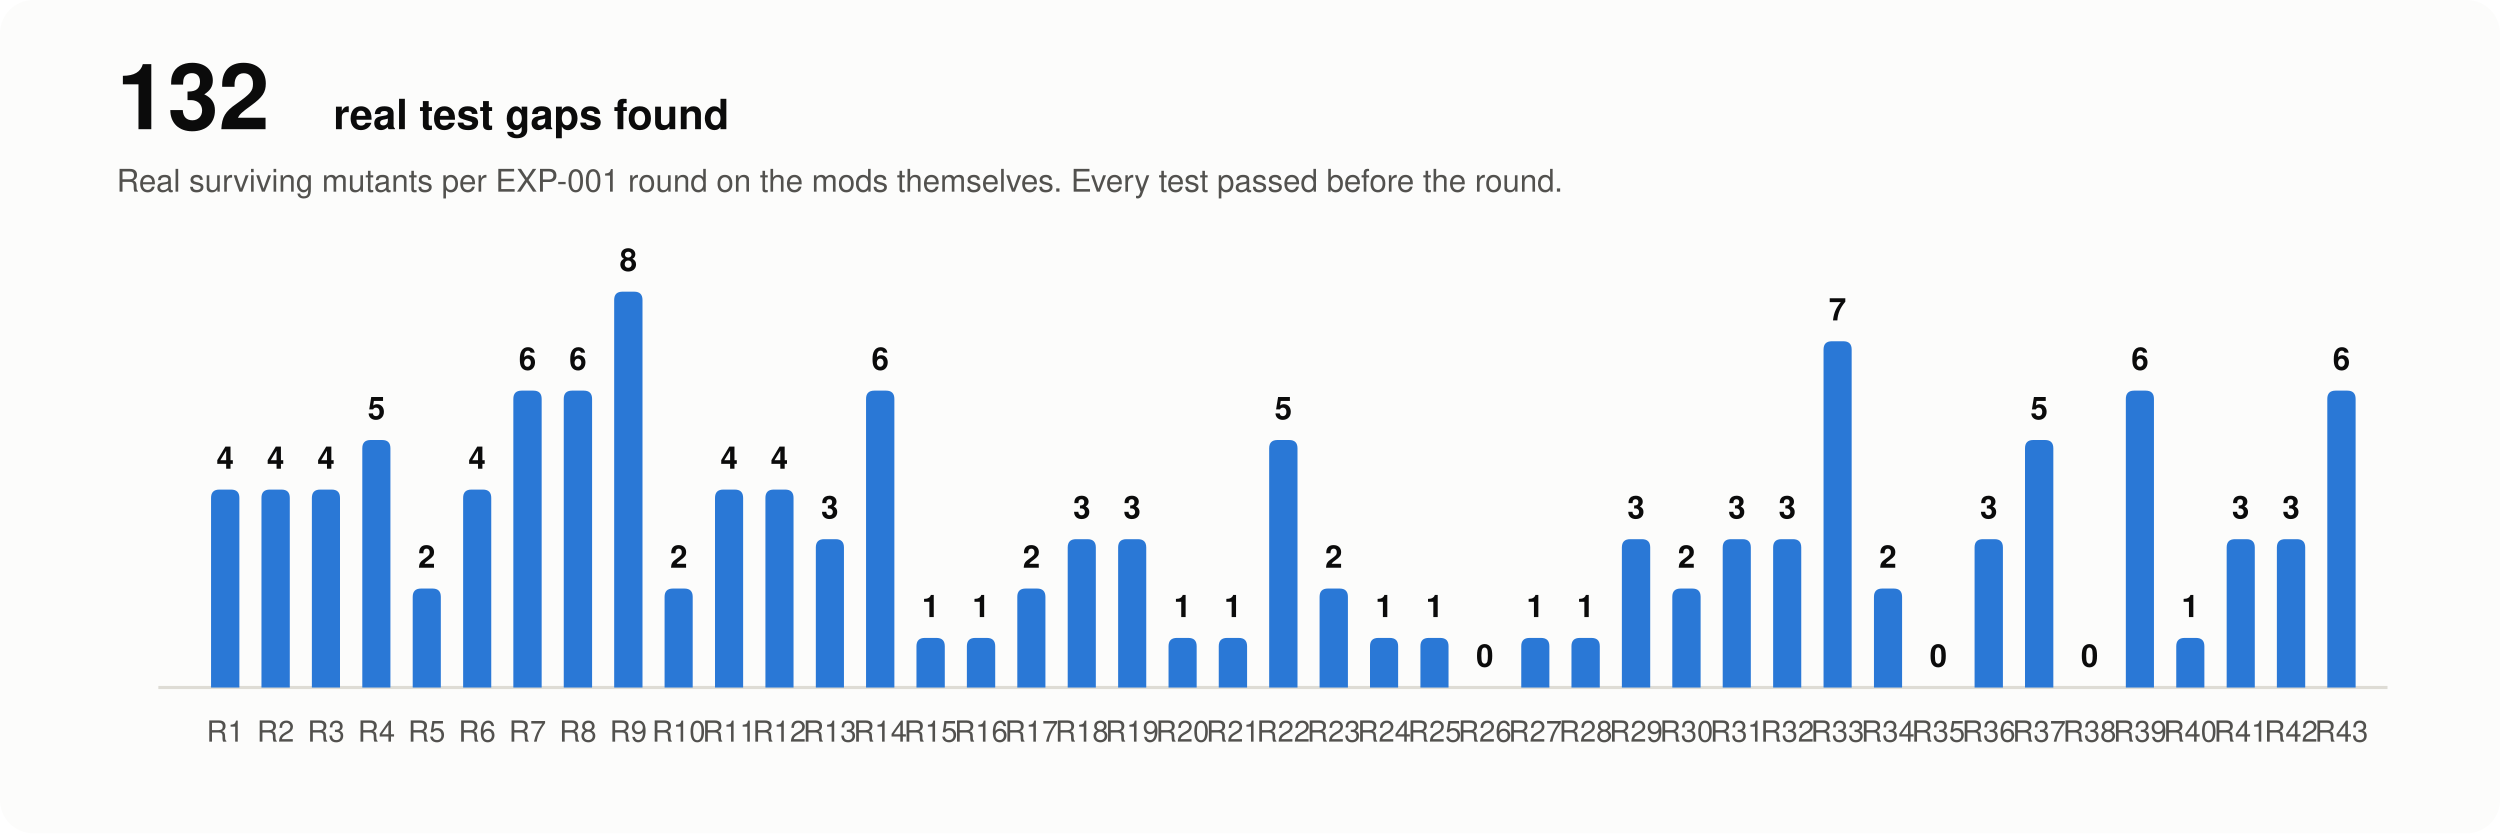
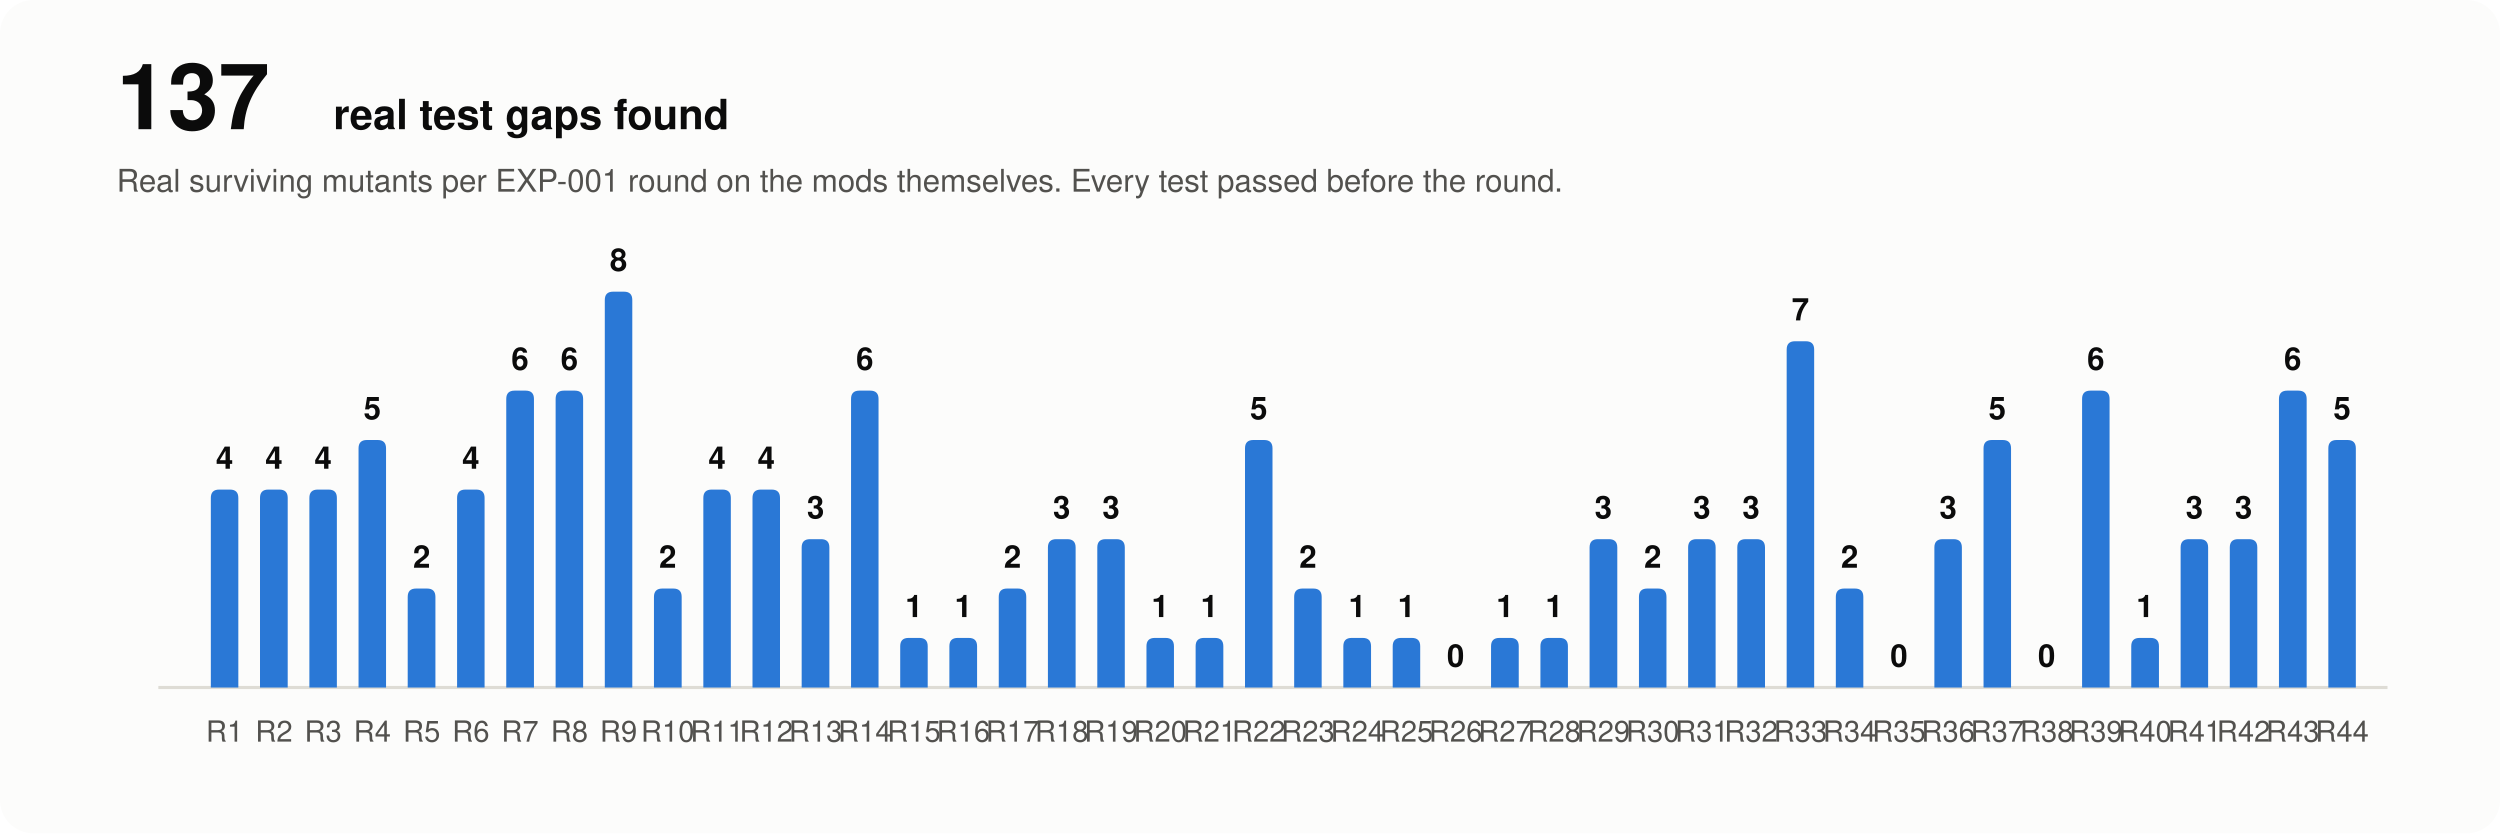
- <svg xmlns="http://www.w3.org/2000/svg" viewBox="0 0 1200 400" width="1200" height="400" role="img" aria-label="132 real test gaps found in 43 rounds" font-family="ui-sans-serif, -apple-system, 'Segoe UI', Helvetica, Arial, sans-serif">
+ <svg xmlns="http://www.w3.org/2000/svg" viewBox="0 0 1200 400" width="1200" height="400" role="img" aria-label="137 real test gaps found in 44 rounds" font-family="ui-sans-serif, -apple-system, 'Segoe UI', Helvetica, Arial, sans-serif">
  <style>
  .sup { fill: #fcfcfb; } .sup2 { fill: #f3f2ef; } .borda { stroke: #dedcd5; }
  .t1 { fill: #0b0b0b; } .t2 { fill: #52514e; } .t3 { fill: #8a887f; }
  .ac { fill: #2a78d6; } .acs { stroke: #2a78d6; } .acf { fill: #e8f1fb; }
  .ok { fill: #0f7a3d; } .okf { fill: #e3f3e8; }
  @media (prefers-color-scheme: dark) {
    .sup { fill: #1a1a19; } .sup2 { fill: #232322; } .borda { stroke: #3a3936; }
    .t1 { fill: #f0efec; } .t2 { fill: #c3c2b7; } .t3 { fill: #8f8d84; }
    .ac { fill: #3987e5; } .acs { stroke: #3987e5; } .acf { fill: #1d2c40; }
    .ok { fill: #4cc27a; } .okf { fill: #16301f; }
  }
  @media (prefers-reduced-motion: reduce) { * { animation: none !important; } }

  .barra { transform-box: fill-box; transform-origin: bottom; animation: cresce 1.1s cubic-bezier(.2,.8,.2,1); }
  @keyframes cresce { from { transform: scaleY(0); } to { transform: scaleY(1); } }
</style>
  <rect width="1200" height="400" rx="16" class="sup" />
-   <text x="56" y="62" font-size="44" font-weight="800" class="t1">132</text>
+   <text x="56" y="62" font-size="44" font-weight="800" class="t1">137</text>
  <text x="160" y="62" font-size="20" font-weight="700" class="t1">real test gaps found</text>
  <text x="56" y="92" font-size="15" class="t2">Real surviving mutants per EXP-001 round on the mods themselves. Every test passed before the round.</text>
  <line x1="76" y1="330" x2="1146" y2="330" class="borda" stroke-width="1.5" />
  <g class="barra">
-     <path d="M101.3,330 L101.3,239.0 Q101.3,235.0 105.3,235.0 L110.9,235.0 Q114.9,235.0 114.9,239.0 L114.9,330 Z" class="ac" />
-   </g>
-   <text x="108.1" y="225.0" font-size="15" font-weight="700" class="t1" text-anchor="middle">4</text>
-   <text x="108.1" y="356" font-size="14" class="t2" text-anchor="middle">R1</text>
-   <g class="barra">
-     <path d="M125.5,330 L125.5,239.0 Q125.5,235.0 129.5,235.0 L135.1,235.0 Q139.1,235.0 139.1,239.0 L139.1,330 Z" class="ac" />
-   </g>
-   <text x="132.3" y="225.0" font-size="15" font-weight="700" class="t1" text-anchor="middle">4</text>
-   <text x="132.3" y="356" font-size="14" class="t2" text-anchor="middle">R2</text>
-   <g class="barra">
-     <path d="M149.7,330 L149.7,239.0 Q149.7,235.0 153.7,235.0 L159.2,235.0 Q163.2,235.0 163.2,239.0 L163.2,330 Z" class="ac" />
-   </g>
-   <text x="156.5" y="225.0" font-size="15" font-weight="700" class="t1" text-anchor="middle">4</text>
-   <text x="156.5" y="356" font-size="14" class="t2" text-anchor="middle">R3</text>
-   <g class="barra">
-     <path d="M173.9,330 L173.9,215.2 Q173.9,211.2 177.9,211.2 L183.4,211.2 Q187.4,211.2 187.4,215.2 L187.4,330 Z" class="ac" />
-   </g>
-   <text x="180.7" y="201.2" font-size="15" font-weight="700" class="t1" text-anchor="middle">5</text>
-   <text x="180.7" y="356" font-size="14" class="t2" text-anchor="middle">R4</text>
-   <g class="barra">
-     <path d="M198.1,330 L198.1,286.5 Q198.1,282.5 202.1,282.5 L207.6,282.5 Q211.6,282.5 211.6,286.5 L211.6,330 Z" class="ac" />
-   </g>
-   <text x="204.8" y="272.5" font-size="15" font-weight="700" class="t1" text-anchor="middle">2</text>
-   <text x="204.8" y="356" font-size="14" class="t2" text-anchor="middle">R5</text>
-   <g class="barra">
-     <path d="M222.3,330 L222.3,239.0 Q222.3,235.0 226.3,235.0 L231.8,235.0 Q235.8,235.0 235.8,239.0 L235.8,330 Z" class="ac" />
-   </g>
-   <text x="229.0" y="225.0" font-size="15" font-weight="700" class="t1" text-anchor="middle">4</text>
-   <text x="229.0" y="356" font-size="14" class="t2" text-anchor="middle">R6</text>
-   <g class="barra">
-     <path d="M246.4,330 L246.4,191.5 Q246.4,187.5 250.4,187.5 L256.0,187.5 Q260.0,187.5 260.0,191.5 L260.0,330 Z" class="ac" />
-   </g>
-   <text x="253.2" y="177.5" font-size="15" font-weight="700" class="t1" text-anchor="middle">6</text>
-   <text x="253.2" y="356" font-size="14" class="t2" text-anchor="middle">R7</text>
-   <g class="barra">
-     <path d="M270.6,330 L270.6,191.5 Q270.6,187.5 274.6,187.5 L280.2,187.5 Q284.2,187.5 284.2,191.5 L284.2,330 Z" class="ac" />
-   </g>
-   <text x="277.4" y="177.5" font-size="15" font-weight="700" class="t1" text-anchor="middle">6</text>
-   <text x="277.4" y="356" font-size="14" class="t2" text-anchor="middle">R8</text>
-   <g class="barra">
-     <path d="M294.8,330 L294.8,144.0 Q294.8,140.0 298.8,140.0 L304.4,140.0 Q308.4,140.0 308.4,144.0 L308.4,330 Z" class="ac" />
-   </g>
-   <text x="301.6" y="130.0" font-size="15" font-weight="700" class="t1" text-anchor="middle">8</text>
-   <text x="301.6" y="356" font-size="14" class="t2" text-anchor="middle">R9</text>
-   <g class="barra">
-     <path d="M319.0,330 L319.0,286.5 Q319.0,282.5 323.0,282.5 L328.5,282.5 Q332.5,282.5 332.5,286.5 L332.5,330 Z" class="ac" />
-   </g>
-   <text x="325.8" y="272.5" font-size="15" font-weight="700" class="t1" text-anchor="middle">2</text>
-   <text x="325.8" y="356" font-size="14" class="t2" text-anchor="middle">R10</text>
-   <g class="barra">
-     <path d="M343.2,330 L343.2,239.0 Q343.2,235.0 347.2,235.0 L352.7,235.0 Q356.7,235.0 356.7,239.0 L356.7,330 Z" class="ac" />
-   </g>
-   <text x="350.0" y="225.0" font-size="15" font-weight="700" class="t1" text-anchor="middle">4</text>
-   <text x="350.0" y="356" font-size="14" class="t2" text-anchor="middle">R11</text>
-   <g class="barra">
-     <path d="M367.4,330 L367.4,239.0 Q367.4,235.0 371.4,235.0 L376.9,235.0 Q380.9,235.0 380.9,239.0 L380.9,330 Z" class="ac" />
-   </g>
-   <text x="374.1" y="225.0" font-size="15" font-weight="700" class="t1" text-anchor="middle">4</text>
-   <text x="374.1" y="356" font-size="14" class="t2" text-anchor="middle">R12</text>
-   <g class="barra">
-     <path d="M391.6,330 L391.6,262.8 Q391.6,258.8 395.6,258.8 L401.1,258.8 Q405.1,258.8 405.1,262.8 L405.1,330 Z" class="ac" />
-   </g>
-   <text x="398.3" y="248.8" font-size="15" font-weight="700" class="t1" text-anchor="middle">3</text>
-   <text x="398.3" y="356" font-size="14" class="t2" text-anchor="middle">R13</text>
-   <g class="barra">
-     <path d="M415.7,330 L415.7,191.5 Q415.7,187.5 419.7,187.5 L425.3,187.5 Q429.3,187.5 429.3,191.5 L429.3,330 Z" class="ac" />
-   </g>
-   <text x="422.5" y="177.5" font-size="15" font-weight="700" class="t1" text-anchor="middle">6</text>
-   <text x="422.5" y="356" font-size="14" class="t2" text-anchor="middle">R14</text>
-   <g class="barra">
-     <path d="M439.9,330 L439.9,310.2 Q439.9,306.2 443.9,306.2 L449.5,306.2 Q453.5,306.2 453.5,310.2 L453.5,330 Z" class="ac" />
-   </g>
-   <text x="446.7" y="296.2" font-size="15" font-weight="700" class="t1" text-anchor="middle">1</text>
-   <text x="446.7" y="356" font-size="14" class="t2" text-anchor="middle">R15</text>
-   <g class="barra">
-     <path d="M464.1,330 L464.1,310.2 Q464.1,306.2 468.1,306.2 L473.7,306.2 Q477.7,306.2 477.7,310.2 L477.7,330 Z" class="ac" />
-   </g>
-   <text x="470.9" y="296.2" font-size="15" font-weight="700" class="t1" text-anchor="middle">1</text>
-   <text x="470.9" y="356" font-size="14" class="t2" text-anchor="middle">R16</text>
-   <g class="barra">
-     <path d="M488.3,330 L488.3,286.5 Q488.3,282.5 492.3,282.5 L497.8,282.5 Q501.8,282.5 501.8,286.5 L501.8,330 Z" class="ac" />
-   </g>
-   <text x="495.1" y="272.5" font-size="15" font-weight="700" class="t1" text-anchor="middle">2</text>
-   <text x="495.1" y="356" font-size="14" class="t2" text-anchor="middle">R17</text>
-   <g class="barra">
-     <path d="M512.5,330 L512.5,262.8 Q512.5,258.8 516.5,258.8 L522.0,258.8 Q526.0,258.8 526.0,262.8 L526.0,330 Z" class="ac" />
-   </g>
-   <text x="519.3" y="248.8" font-size="15" font-weight="700" class="t1" text-anchor="middle">3</text>
-   <text x="519.3" y="356" font-size="14" class="t2" text-anchor="middle">R18</text>
-   <g class="barra">
-     <path d="M536.7,330 L536.7,262.8 Q536.7,258.8 540.7,258.8 L546.2,258.8 Q550.2,258.8 550.2,262.8 L550.2,330 Z" class="ac" />
-   </g>
-   <text x="543.4" y="248.8" font-size="15" font-weight="700" class="t1" text-anchor="middle">3</text>
-   <text x="543.4" y="356" font-size="14" class="t2" text-anchor="middle">R19</text>
-   <g class="barra">
-     <path d="M560.9,330 L560.9,310.2 Q560.9,306.2 564.9,306.2 L570.4,306.2 Q574.4,306.2 574.4,310.2 L574.4,330 Z" class="ac" />
-   </g>
-   <text x="567.6" y="296.2" font-size="15" font-weight="700" class="t1" text-anchor="middle">1</text>
-   <text x="567.6" y="356" font-size="14" class="t2" text-anchor="middle">R20</text>
-   <g class="barra">
-     <path d="M585.0,330 L585.0,310.2 Q585.0,306.2 589.0,306.2 L594.6,306.2 Q598.6,306.2 598.6,310.2 L598.6,330 Z" class="ac" />
-   </g>
-   <text x="591.8" y="296.2" font-size="15" font-weight="700" class="t1" text-anchor="middle">1</text>
-   <text x="591.8" y="356" font-size="14" class="t2" text-anchor="middle">R21</text>
-   <g class="barra">
-     <path d="M609.2,330 L609.2,215.2 Q609.2,211.2 613.2,211.2 L618.8,211.2 Q622.8,211.2 622.8,215.2 L622.8,330 Z" class="ac" />
-   </g>
-   <text x="616.0" y="201.2" font-size="15" font-weight="700" class="t1" text-anchor="middle">5</text>
-   <text x="616.0" y="356" font-size="14" class="t2" text-anchor="middle">R22</text>
-   <g class="barra">
-     <path d="M633.4,330 L633.4,286.5 Q633.4,282.5 637.4,282.5 L643.0,282.5 Q647.0,282.5 647.0,286.5 L647.0,330 Z" class="ac" />
-   </g>
-   <text x="640.2" y="272.5" font-size="15" font-weight="700" class="t1" text-anchor="middle">2</text>
-   <text x="640.2" y="356" font-size="14" class="t2" text-anchor="middle">R23</text>
-   <g class="barra">
-     <path d="M657.6,330 L657.6,310.2 Q657.6,306.2 661.6,306.2 L667.1,306.2 Q671.1,306.2 671.1,310.2 L671.1,330 Z" class="ac" />
-   </g>
-   <text x="664.4" y="296.2" font-size="15" font-weight="700" class="t1" text-anchor="middle">1</text>
-   <text x="664.4" y="356" font-size="14" class="t2" text-anchor="middle">R24</text>
-   <g class="barra">
-     <path d="M681.8,330 L681.8,310.2 Q681.8,306.2 685.8,306.2 L691.3,306.2 Q695.3,306.2 695.3,310.2 L695.3,330 Z" class="ac" />
-   </g>
-   <text x="688.6" y="296.2" font-size="15" font-weight="700" class="t1" text-anchor="middle">1</text>
-   <text x="688.6" y="356" font-size="14" class="t2" text-anchor="middle">R25</text>
-   <g class="barra">
-     <path d="M706.0,330 L706.0,330.0 Q706.0,330.0 706.0,330.0 L719.5,330.0 Q719.5,330.0 719.5,330.0 L719.5,330 Z" class="ac" />
-   </g>
-   <text x="712.7" y="320.0" font-size="15" font-weight="700" class="t1" text-anchor="middle">0</text>
-   <text x="712.7" y="356" font-size="14" class="t2" text-anchor="middle">R26</text>
-   <g class="barra">
-     <path d="M730.2,330 L730.2,310.2 Q730.2,306.2 734.2,306.2 L739.7,306.2 Q743.7,306.2 743.7,310.2 L743.7,330 Z" class="ac" />
-   </g>
-   <text x="736.9" y="296.2" font-size="15" font-weight="700" class="t1" text-anchor="middle">1</text>
-   <text x="736.9" y="356" font-size="14" class="t2" text-anchor="middle">R27</text>
-   <g class="barra">
-     <path d="M754.3,330 L754.3,310.2 Q754.3,306.2 758.3,306.2 L763.9,306.2 Q767.9,306.2 767.9,310.2 L767.9,330 Z" class="ac" />
-   </g>
-   <text x="761.1" y="296.2" font-size="15" font-weight="700" class="t1" text-anchor="middle">1</text>
-   <text x="761.1" y="356" font-size="14" class="t2" text-anchor="middle">R28</text>
-   <g class="barra">
-     <path d="M778.5,330 L778.5,262.8 Q778.5,258.8 782.5,258.8 L788.1,258.8 Q792.1,258.8 792.1,262.8 L792.1,330 Z" class="ac" />
-   </g>
-   <text x="785.3" y="248.8" font-size="15" font-weight="700" class="t1" text-anchor="middle">3</text>
-   <text x="785.3" y="356" font-size="14" class="t2" text-anchor="middle">R29</text>
-   <g class="barra">
-     <path d="M802.7,330 L802.7,286.5 Q802.7,282.5 806.7,282.5 L812.3,282.5 Q816.3,282.5 816.3,286.5 L816.3,330 Z" class="ac" />
-   </g>
-   <text x="809.5" y="272.5" font-size="15" font-weight="700" class="t1" text-anchor="middle">2</text>
-   <text x="809.5" y="356" font-size="14" class="t2" text-anchor="middle">R30</text>
-   <g class="barra">
-     <path d="M826.9,330 L826.9,262.8 Q826.9,258.8 830.9,258.8 L836.4,258.8 Q840.4,258.8 840.4,262.8 L840.4,330 Z" class="ac" />
-   </g>
-   <text x="833.7" y="248.8" font-size="15" font-weight="700" class="t1" text-anchor="middle">3</text>
-   <text x="833.7" y="356" font-size="14" class="t2" text-anchor="middle">R31</text>
-   <g class="barra">
-     <path d="M851.1,330 L851.1,262.8 Q851.1,258.8 855.1,258.8 L860.6,258.8 Q864.6,258.8 864.6,262.8 L864.6,330 Z" class="ac" />
-   </g>
-   <text x="857.9" y="248.8" font-size="15" font-weight="700" class="t1" text-anchor="middle">3</text>
-   <text x="857.9" y="356" font-size="14" class="t2" text-anchor="middle">R32</text>
-   <g class="barra">
-     <path d="M875.3,330 L875.3,167.8 Q875.3,163.8 879.3,163.8 L884.8,163.8 Q888.8,163.8 888.8,167.8 L888.8,330 Z" class="ac" />
-   </g>
-   <text x="882.0" y="153.8" font-size="15" font-weight="700" class="t1" text-anchor="middle">7</text>
-   <text x="882.0" y="356" font-size="14" class="t2" text-anchor="middle">R33</text>
-   <g class="barra">
-     <path d="M899.5,330 L899.5,286.5 Q899.5,282.5 903.5,282.5 L909.0,282.5 Q913.0,282.5 913.0,286.5 L913.0,330 Z" class="ac" />
-   </g>
-   <text x="906.2" y="272.5" font-size="15" font-weight="700" class="t1" text-anchor="middle">2</text>
-   <text x="906.2" y="356" font-size="14" class="t2" text-anchor="middle">R34</text>
-   <g class="barra">
-     <path d="M923.6,330 L923.6,330.0 Q923.6,330.0 923.6,330.0 L937.2,330.0 Q937.2,330.0 937.2,330.0 L937.2,330 Z" class="ac" />
-   </g>
-   <text x="930.4" y="320.0" font-size="15" font-weight="700" class="t1" text-anchor="middle">0</text>
-   <text x="930.4" y="356" font-size="14" class="t2" text-anchor="middle">R35</text>
-   <g class="barra">
-     <path d="M947.8,330 L947.8,262.8 Q947.8,258.8 951.8,258.8 L957.4,258.8 Q961.4,258.8 961.4,262.8 L961.4,330 Z" class="ac" />
-   </g>
-   <text x="954.6" y="248.8" font-size="15" font-weight="700" class="t1" text-anchor="middle">3</text>
-   <text x="954.6" y="356" font-size="14" class="t2" text-anchor="middle">R36</text>
-   <g class="barra">
-     <path d="M972.0,330 L972.0,215.2 Q972.0,211.2 976.0,211.2 L981.6,211.2 Q985.6,211.2 985.6,215.2 L985.6,330 Z" class="ac" />
-   </g>
-   <text x="978.8" y="201.2" font-size="15" font-weight="700" class="t1" text-anchor="middle">5</text>
-   <text x="978.8" y="356" font-size="14" class="t2" text-anchor="middle">R37</text>
-   <g class="barra">
-     <path d="M996.2,330 L996.2,330.0 Q996.2,330.0 996.2,330.0 L1009.7,330.0 Q1009.7,330.0 1009.7,330.0 L1009.7,330 Z" class="ac" />
-   </g>
-   <text x="1003.0" y="320.0" font-size="15" font-weight="700" class="t1" text-anchor="middle">0</text>
-   <text x="1003.0" y="356" font-size="14" class="t2" text-anchor="middle">R38</text>
-   <g class="barra">
-     <path d="M1020.4,330 L1020.4,191.5 Q1020.4,187.5 1024.4,187.5 L1029.9,187.5 Q1033.9,187.5 1033.9,191.5 L1033.9,330 Z" class="ac" />
-   </g>
-   <text x="1027.2" y="177.5" font-size="15" font-weight="700" class="t1" text-anchor="middle">6</text>
-   <text x="1027.2" y="356" font-size="14" class="t2" text-anchor="middle">R39</text>
-   <g class="barra">
-     <path d="M1044.6,330 L1044.6,310.2 Q1044.6,306.2 1048.6,306.2 L1054.1,306.2 Q1058.1,306.2 1058.1,310.2 L1058.1,330 Z" class="ac" />
-   </g>
-   <text x="1051.3" y="296.2" font-size="15" font-weight="700" class="t1" text-anchor="middle">1</text>
-   <text x="1051.3" y="356" font-size="14" class="t2" text-anchor="middle">R40</text>
-   <g class="barra">
-     <path d="M1068.8,330 L1068.8,262.8 Q1068.8,258.8 1072.8,258.8 L1078.3,258.8 Q1082.3,258.8 1082.3,262.8 L1082.3,330 Z" class="ac" />
-   </g>
-   <text x="1075.5" y="248.8" font-size="15" font-weight="700" class="t1" text-anchor="middle">3</text>
-   <text x="1075.5" y="356" font-size="14" class="t2" text-anchor="middle">R41</text>
-   <g class="barra">
-     <path d="M1092.9,330 L1092.9,262.8 Q1092.9,258.8 1096.9,258.8 L1102.5,258.8 Q1106.5,258.8 1106.5,262.8 L1106.5,330 Z" class="ac" />
-   </g>
-   <text x="1099.7" y="248.8" font-size="15" font-weight="700" class="t1" text-anchor="middle">3</text>
-   <text x="1099.7" y="356" font-size="14" class="t2" text-anchor="middle">R42</text>
-   <g class="barra">
-     <path d="M1117.1,330 L1117.1,191.5 Q1117.1,187.5 1121.1,187.5 L1126.7,187.5 Q1130.7,187.5 1130.7,191.5 L1130.7,330 Z" class="ac" />
-   </g>
-   <text x="1123.9" y="177.5" font-size="15" font-weight="700" class="t1" text-anchor="middle">6</text>
-   <text x="1123.9" y="356" font-size="14" class="t2" text-anchor="middle">R43</text>
+     <path d="M101.2,330 L101.2,239.0 Q101.2,235.0 105.2,235.0 L110.4,235.0 Q114.4,235.0 114.4,239.0 L114.4,330 Z" class="ac" />
+   </g>
+   <text x="107.8" y="225.0" font-size="15" font-weight="700" class="t1" text-anchor="middle">4</text>
+   <text x="107.8" y="356" font-size="14" class="t2" text-anchor="middle">R1</text>
+   <g class="barra">
+     <path d="M124.8,330 L124.8,239.0 Q124.8,235.0 128.8,235.0 L134.1,235.0 Q138.1,235.0 138.1,239.0 L138.1,330 Z" class="ac" />
+   </g>
+   <text x="131.5" y="225.0" font-size="15" font-weight="700" class="t1" text-anchor="middle">4</text>
+   <text x="131.5" y="356" font-size="14" class="t2" text-anchor="middle">R2</text>
+   <g class="barra">
+     <path d="M148.5,330 L148.5,239.0 Q148.5,235.0 152.5,235.0 L157.7,235.0 Q161.7,235.0 161.7,239.0 L161.7,330 Z" class="ac" />
+   </g>
+   <text x="155.1" y="225.0" font-size="15" font-weight="700" class="t1" text-anchor="middle">4</text>
+   <text x="155.1" y="356" font-size="14" class="t2" text-anchor="middle">R3</text>
+   <g class="barra">
+     <path d="M172.1,330 L172.1,215.2 Q172.1,211.2 176.1,211.2 L181.3,211.2 Q185.3,211.2 185.3,215.2 L185.3,330 Z" class="ac" />
+   </g>
+   <text x="178.7" y="201.2" font-size="15" font-weight="700" class="t1" text-anchor="middle">5</text>
+   <text x="178.7" y="356" font-size="14" class="t2" text-anchor="middle">R4</text>
+   <g class="barra">
+     <path d="M195.7,330 L195.7,286.5 Q195.7,282.5 199.7,282.5 L205.0,282.5 Q209.0,282.5 209.0,286.5 L209.0,330 Z" class="ac" />
+   </g>
+   <text x="202.4" y="272.5" font-size="15" font-weight="700" class="t1" text-anchor="middle">2</text>
+   <text x="202.4" y="356" font-size="14" class="t2" text-anchor="middle">R5</text>
+   <g class="barra">
+     <path d="M219.4,330 L219.4,239.0 Q219.4,235.0 223.4,235.0 L228.6,235.0 Q232.6,235.0 232.6,239.0 L232.6,330 Z" class="ac" />
+   </g>
+   <text x="226.0" y="225.0" font-size="15" font-weight="700" class="t1" text-anchor="middle">4</text>
+   <text x="226.0" y="356" font-size="14" class="t2" text-anchor="middle">R6</text>
+   <g class="barra">
+     <path d="M243.0,330 L243.0,191.5 Q243.0,187.5 247.0,187.5 L252.3,187.5 Q256.3,187.5 256.3,191.5 L256.3,330 Z" class="ac" />
+   </g>
+   <text x="249.6" y="177.5" font-size="15" font-weight="700" class="t1" text-anchor="middle">6</text>
+   <text x="249.6" y="356" font-size="14" class="t2" text-anchor="middle">R7</text>
+   <g class="barra">
+     <path d="M266.7,330 L266.7,191.5 Q266.7,187.5 270.7,187.5 L275.9,187.5 Q279.9,187.5 279.9,191.5 L279.9,330 Z" class="ac" />
+   </g>
+   <text x="273.3" y="177.5" font-size="15" font-weight="700" class="t1" text-anchor="middle">6</text>
+   <text x="273.3" y="356" font-size="14" class="t2" text-anchor="middle">R8</text>
+   <g class="barra">
+     <path d="M290.3,330 L290.3,144.0 Q290.3,140.0 294.3,140.0 L299.5,140.0 Q303.5,140.0 303.5,144.0 L303.5,330 Z" class="ac" />
+   </g>
+   <text x="296.9" y="130.0" font-size="15" font-weight="700" class="t1" text-anchor="middle">8</text>
+   <text x="296.9" y="356" font-size="14" class="t2" text-anchor="middle">R9</text>
+   <g class="barra">
+     <path d="M313.9,330 L313.9,286.5 Q313.9,282.5 317.9,282.5 L323.2,282.5 Q327.2,282.5 327.2,286.5 L327.2,330 Z" class="ac" />
+   </g>
+   <text x="320.5" y="272.5" font-size="15" font-weight="700" class="t1" text-anchor="middle">2</text>
+   <text x="320.5" y="356" font-size="14" class="t2" text-anchor="middle">R10</text>
+   <g class="barra">
+     <path d="M337.6,330 L337.6,239.0 Q337.6,235.0 341.6,235.0 L346.8,235.0 Q350.8,235.0 350.8,239.0 L350.8,330 Z" class="ac" />
+   </g>
+   <text x="344.2" y="225.0" font-size="15" font-weight="700" class="t1" text-anchor="middle">4</text>
+   <text x="344.2" y="356" font-size="14" class="t2" text-anchor="middle">R11</text>
+   <g class="barra">
+     <path d="M361.2,330 L361.2,239.0 Q361.2,235.0 365.2,235.0 L370.4,235.0 Q374.4,235.0 374.4,239.0 L374.4,330 Z" class="ac" />
+   </g>
+   <text x="367.8" y="225.0" font-size="15" font-weight="700" class="t1" text-anchor="middle">4</text>
+   <text x="367.8" y="356" font-size="14" class="t2" text-anchor="middle">R12</text>
+   <g class="barra">
+     <path d="M384.8,330 L384.8,262.8 Q384.8,258.8 388.8,258.8 L394.1,258.8 Q398.1,258.8 398.1,262.8 L398.1,330 Z" class="ac" />
+   </g>
+   <text x="391.5" y="248.8" font-size="15" font-weight="700" class="t1" text-anchor="middle">3</text>
+   <text x="391.5" y="356" font-size="14" class="t2" text-anchor="middle">R13</text>
+   <g class="barra">
+     <path d="M408.5,330 L408.5,191.5 Q408.5,187.5 412.5,187.5 L417.7,187.5 Q421.7,187.5 421.7,191.5 L421.7,330 Z" class="ac" />
+   </g>
+   <text x="415.1" y="177.5" font-size="15" font-weight="700" class="t1" text-anchor="middle">6</text>
+   <text x="415.1" y="356" font-size="14" class="t2" text-anchor="middle">R14</text>
+   <g class="barra">
+     <path d="M432.1,330 L432.1,310.2 Q432.1,306.2 436.1,306.2 L441.3,306.2 Q445.3,306.2 445.3,310.2 L445.3,330 Z" class="ac" />
+   </g>
+   <text x="438.7" y="296.2" font-size="15" font-weight="700" class="t1" text-anchor="middle">1</text>
+   <text x="438.7" y="356" font-size="14" class="t2" text-anchor="middle">R15</text>
+   <g class="barra">
+     <path d="M455.7,330 L455.7,310.2 Q455.7,306.2 459.7,306.2 L465.0,306.2 Q469.0,306.2 469.0,310.2 L469.0,330 Z" class="ac" />
+   </g>
+   <text x="462.4" y="296.2" font-size="15" font-weight="700" class="t1" text-anchor="middle">1</text>
+   <text x="462.4" y="356" font-size="14" class="t2" text-anchor="middle">R16</text>
+   <g class="barra">
+     <path d="M479.4,330 L479.4,286.5 Q479.4,282.5 483.4,282.5 L488.6,282.5 Q492.6,282.5 492.6,286.5 L492.6,330 Z" class="ac" />
+   </g>
+   <text x="486.0" y="272.5" font-size="15" font-weight="700" class="t1" text-anchor="middle">2</text>
+   <text x="486.0" y="356" font-size="14" class="t2" text-anchor="middle">R17</text>
+   <g class="barra">
+     <path d="M503.0,330 L503.0,262.8 Q503.0,258.8 507.0,258.8 L512.3,258.8 Q516.3,258.8 516.3,262.8 L516.3,330 Z" class="ac" />
+   </g>
+   <text x="509.6" y="248.8" font-size="15" font-weight="700" class="t1" text-anchor="middle">3</text>
+   <text x="509.6" y="356" font-size="14" class="t2" text-anchor="middle">R18</text>
+   <g class="barra">
+     <path d="M526.7,330 L526.7,262.8 Q526.7,258.8 530.7,258.8 L535.9,258.8 Q539.9,258.8 539.9,262.8 L539.9,330 Z" class="ac" />
+   </g>
+   <text x="533.3" y="248.8" font-size="15" font-weight="700" class="t1" text-anchor="middle">3</text>
+   <text x="533.3" y="356" font-size="14" class="t2" text-anchor="middle">R19</text>
+   <g class="barra">
+     <path d="M550.3,330 L550.3,310.2 Q550.3,306.2 554.3,306.2 L559.5,306.2 Q563.5,306.2 563.5,310.2 L563.5,330 Z" class="ac" />
+   </g>
+   <text x="556.9" y="296.2" font-size="15" font-weight="700" class="t1" text-anchor="middle">1</text>
+   <text x="556.9" y="356" font-size="14" class="t2" text-anchor="middle">R20</text>
+   <g class="barra">
+     <path d="M573.9,330 L573.9,310.2 Q573.9,306.2 577.9,306.2 L583.2,306.2 Q587.2,306.2 587.2,310.2 L587.2,330 Z" class="ac" />
+   </g>
+   <text x="580.5" y="296.2" font-size="15" font-weight="700" class="t1" text-anchor="middle">1</text>
+   <text x="580.5" y="356" font-size="14" class="t2" text-anchor="middle">R21</text>
+   <g class="barra">
+     <path d="M597.6,330 L597.6,215.2 Q597.6,211.2 601.6,211.2 L606.8,211.2 Q610.8,211.2 610.8,215.2 L610.8,330 Z" class="ac" />
+   </g>
+   <text x="604.2" y="201.2" font-size="15" font-weight="700" class="t1" text-anchor="middle">5</text>
+   <text x="604.2" y="356" font-size="14" class="t2" text-anchor="middle">R22</text>
+   <g class="barra">
+     <path d="M621.2,330 L621.2,286.5 Q621.2,282.5 625.2,282.5 L630.4,282.5 Q634.4,282.5 634.4,286.5 L634.4,330 Z" class="ac" />
+   </g>
+   <text x="627.8" y="272.5" font-size="15" font-weight="700" class="t1" text-anchor="middle">2</text>
+   <text x="627.8" y="356" font-size="14" class="t2" text-anchor="middle">R23</text>
+   <g class="barra">
+     <path d="M644.8,330 L644.8,310.2 Q644.8,306.2 648.8,306.2 L654.1,306.2 Q658.1,306.2 658.1,310.2 L658.1,330 Z" class="ac" />
+   </g>
+   <text x="651.5" y="296.2" font-size="15" font-weight="700" class="t1" text-anchor="middle">1</text>
+   <text x="651.5" y="356" font-size="14" class="t2" text-anchor="middle">R24</text>
+   <g class="barra">
+     <path d="M668.5,330 L668.5,310.2 Q668.5,306.2 672.5,306.2 L677.7,306.2 Q681.7,306.2 681.7,310.2 L681.7,330 Z" class="ac" />
+   </g>
+   <text x="675.1" y="296.2" font-size="15" font-weight="700" class="t1" text-anchor="middle">1</text>
+   <text x="675.1" y="356" font-size="14" class="t2" text-anchor="middle">R25</text>
+   <g class="barra">
+     <path d="M692.1,330 L692.1,330.0 Q692.1,330.0 692.1,330.0 L705.3,330.0 Q705.3,330.0 705.3,330.0 L705.3,330 Z" class="ac" />
+   </g>
+   <text x="698.7" y="320.0" font-size="15" font-weight="700" class="t1" text-anchor="middle">0</text>
+   <text x="698.7" y="356" font-size="14" class="t2" text-anchor="middle">R26</text>
+   <g class="barra">
+     <path d="M715.7,330 L715.7,310.2 Q715.7,306.2 719.7,306.2 L725.0,306.2 Q729.0,306.2 729.0,310.2 L729.0,330 Z" class="ac" />
+   </g>
+   <text x="722.4" y="296.2" font-size="15" font-weight="700" class="t1" text-anchor="middle">1</text>
+   <text x="722.4" y="356" font-size="14" class="t2" text-anchor="middle">R27</text>
+   <g class="barra">
+     <path d="M739.4,330 L739.4,310.2 Q739.4,306.2 743.4,306.2 L748.6,306.2 Q752.6,306.2 752.6,310.2 L752.6,330 Z" class="ac" />
+   </g>
+   <text x="746.0" y="296.2" font-size="15" font-weight="700" class="t1" text-anchor="middle">1</text>
+   <text x="746.0" y="356" font-size="14" class="t2" text-anchor="middle">R28</text>
+   <g class="barra">
+     <path d="M763.0,330 L763.0,262.8 Q763.0,258.8 767.0,258.8 L772.3,258.8 Q776.3,258.8 776.3,262.8 L776.3,330 Z" class="ac" />
+   </g>
+   <text x="769.6" y="248.8" font-size="15" font-weight="700" class="t1" text-anchor="middle">3</text>
+   <text x="769.6" y="356" font-size="14" class="t2" text-anchor="middle">R29</text>
+   <g class="barra">
+     <path d="M786.7,330 L786.7,286.5 Q786.7,282.5 790.7,282.5 L795.9,282.5 Q799.9,282.5 799.9,286.5 L799.9,330 Z" class="ac" />
+   </g>
+   <text x="793.3" y="272.5" font-size="15" font-weight="700" class="t1" text-anchor="middle">2</text>
+   <text x="793.3" y="356" font-size="14" class="t2" text-anchor="middle">R30</text>
+   <g class="barra">
+     <path d="M810.3,330 L810.3,262.8 Q810.3,258.8 814.3,258.8 L819.5,258.8 Q823.5,258.8 823.5,262.8 L823.5,330 Z" class="ac" />
+   </g>
+   <text x="816.9" y="248.8" font-size="15" font-weight="700" class="t1" text-anchor="middle">3</text>
+   <text x="816.9" y="356" font-size="14" class="t2" text-anchor="middle">R31</text>
+   <g class="barra">
+     <path d="M833.9,330 L833.9,262.8 Q833.9,258.8 837.9,258.8 L843.2,258.8 Q847.2,258.8 847.2,262.8 L847.2,330 Z" class="ac" />
+   </g>
+   <text x="840.5" y="248.8" font-size="15" font-weight="700" class="t1" text-anchor="middle">3</text>
+   <text x="840.5" y="356" font-size="14" class="t2" text-anchor="middle">R32</text>
+   <g class="barra">
+     <path d="M857.6,330 L857.6,167.8 Q857.6,163.8 861.6,163.8 L866.8,163.8 Q870.8,163.8 870.8,167.8 L870.8,330 Z" class="ac" />
+   </g>
+   <text x="864.2" y="153.8" font-size="15" font-weight="700" class="t1" text-anchor="middle">7</text>
+   <text x="864.2" y="356" font-size="14" class="t2" text-anchor="middle">R33</text>
+   <g class="barra">
+     <path d="M881.2,330 L881.2,286.5 Q881.2,282.5 885.2,282.5 L890.4,282.5 Q894.4,282.5 894.4,286.5 L894.4,330 Z" class="ac" />
+   </g>
+   <text x="887.8" y="272.5" font-size="15" font-weight="700" class="t1" text-anchor="middle">2</text>
+   <text x="887.8" y="356" font-size="14" class="t2" text-anchor="middle">R34</text>
+   <g class="barra">
+     <path d="M904.8,330 L904.8,330.0 Q904.8,330.0 904.8,330.0 L918.1,330.0 Q918.1,330.0 918.1,330.0 L918.1,330 Z" class="ac" />
+   </g>
+   <text x="911.5" y="320.0" font-size="15" font-weight="700" class="t1" text-anchor="middle">0</text>
+   <text x="911.5" y="356" font-size="14" class="t2" text-anchor="middle">R35</text>
+   <g class="barra">
+     <path d="M928.5,330 L928.5,262.8 Q928.5,258.8 932.5,258.8 L937.7,258.8 Q941.7,258.8 941.7,262.8 L941.7,330 Z" class="ac" />
+   </g>
+   <text x="935.1" y="248.8" font-size="15" font-weight="700" class="t1" text-anchor="middle">3</text>
+   <text x="935.1" y="356" font-size="14" class="t2" text-anchor="middle">R36</text>
+   <g class="barra">
+     <path d="M952.1,330 L952.1,215.2 Q952.1,211.2 956.1,211.2 L961.3,211.2 Q965.3,211.2 965.3,215.2 L965.3,330 Z" class="ac" />
+   </g>
+   <text x="958.7" y="201.2" font-size="15" font-weight="700" class="t1" text-anchor="middle">5</text>
+   <text x="958.7" y="356" font-size="14" class="t2" text-anchor="middle">R37</text>
+   <g class="barra">
+     <path d="M975.7,330 L975.7,330.0 Q975.7,330.0 975.7,330.0 L989.0,330.0 Q989.0,330.0 989.0,330.0 L989.0,330 Z" class="ac" />
+   </g>
+   <text x="982.4" y="320.0" font-size="15" font-weight="700" class="t1" text-anchor="middle">0</text>
+   <text x="982.4" y="356" font-size="14" class="t2" text-anchor="middle">R38</text>
+   <g class="barra">
+     <path d="M999.4,330 L999.4,191.5 Q999.4,187.5 1003.4,187.5 L1008.6,187.5 Q1012.6,187.5 1012.6,191.5 L1012.6,330 Z" class="ac" />
+   </g>
+   <text x="1006.0" y="177.5" font-size="15" font-weight="700" class="t1" text-anchor="middle">6</text>
+   <text x="1006.0" y="356" font-size="14" class="t2" text-anchor="middle">R39</text>
+   <g class="barra">
+     <path d="M1023.0,330 L1023.0,310.2 Q1023.0,306.2 1027.0,306.2 L1032.3,306.2 Q1036.3,306.2 1036.3,310.2 L1036.3,330 Z" class="ac" />
+   </g>
+   <text x="1029.6" y="296.2" font-size="15" font-weight="700" class="t1" text-anchor="middle">1</text>
+   <text x="1029.6" y="356" font-size="14" class="t2" text-anchor="middle">R40</text>
+   <g class="barra">
+     <path d="M1046.7,330 L1046.7,262.8 Q1046.7,258.8 1050.7,258.8 L1055.9,258.8 Q1059.9,258.8 1059.9,262.8 L1059.9,330 Z" class="ac" />
+   </g>
+   <text x="1053.3" y="248.8" font-size="15" font-weight="700" class="t1" text-anchor="middle">3</text>
+   <text x="1053.3" y="356" font-size="14" class="t2" text-anchor="middle">R41</text>
+   <g class="barra">
+     <path d="M1070.3,330 L1070.3,262.8 Q1070.3,258.8 1074.3,258.8 L1079.5,258.8 Q1083.5,258.8 1083.5,262.8 L1083.5,330 Z" class="ac" />
+   </g>
+   <text x="1076.9" y="248.8" font-size="15" font-weight="700" class="t1" text-anchor="middle">3</text>
+   <text x="1076.9" y="356" font-size="14" class="t2" text-anchor="middle">R42</text>
+   <g class="barra">
+     <path d="M1093.9,330 L1093.9,191.5 Q1093.9,187.5 1097.9,187.5 L1103.2,187.5 Q1107.2,187.5 1107.2,191.5 L1107.2,330 Z" class="ac" />
+   </g>
+   <text x="1100.5" y="177.5" font-size="15" font-weight="700" class="t1" text-anchor="middle">6</text>
+   <text x="1100.5" y="356" font-size="14" class="t2" text-anchor="middle">R43</text>
+   <g class="barra">
+     <path d="M1117.6,330 L1117.6,215.2 Q1117.6,211.2 1121.6,211.2 L1126.8,211.2 Q1130.8,211.2 1130.8,215.2 L1130.8,330 Z" class="ac" />
+   </g>
+   <text x="1124.2" y="201.2" font-size="15" font-weight="700" class="t1" text-anchor="middle">5</text>
+   <text x="1124.2" y="356" font-size="14" class="t2" text-anchor="middle">R44</text>
</svg>
